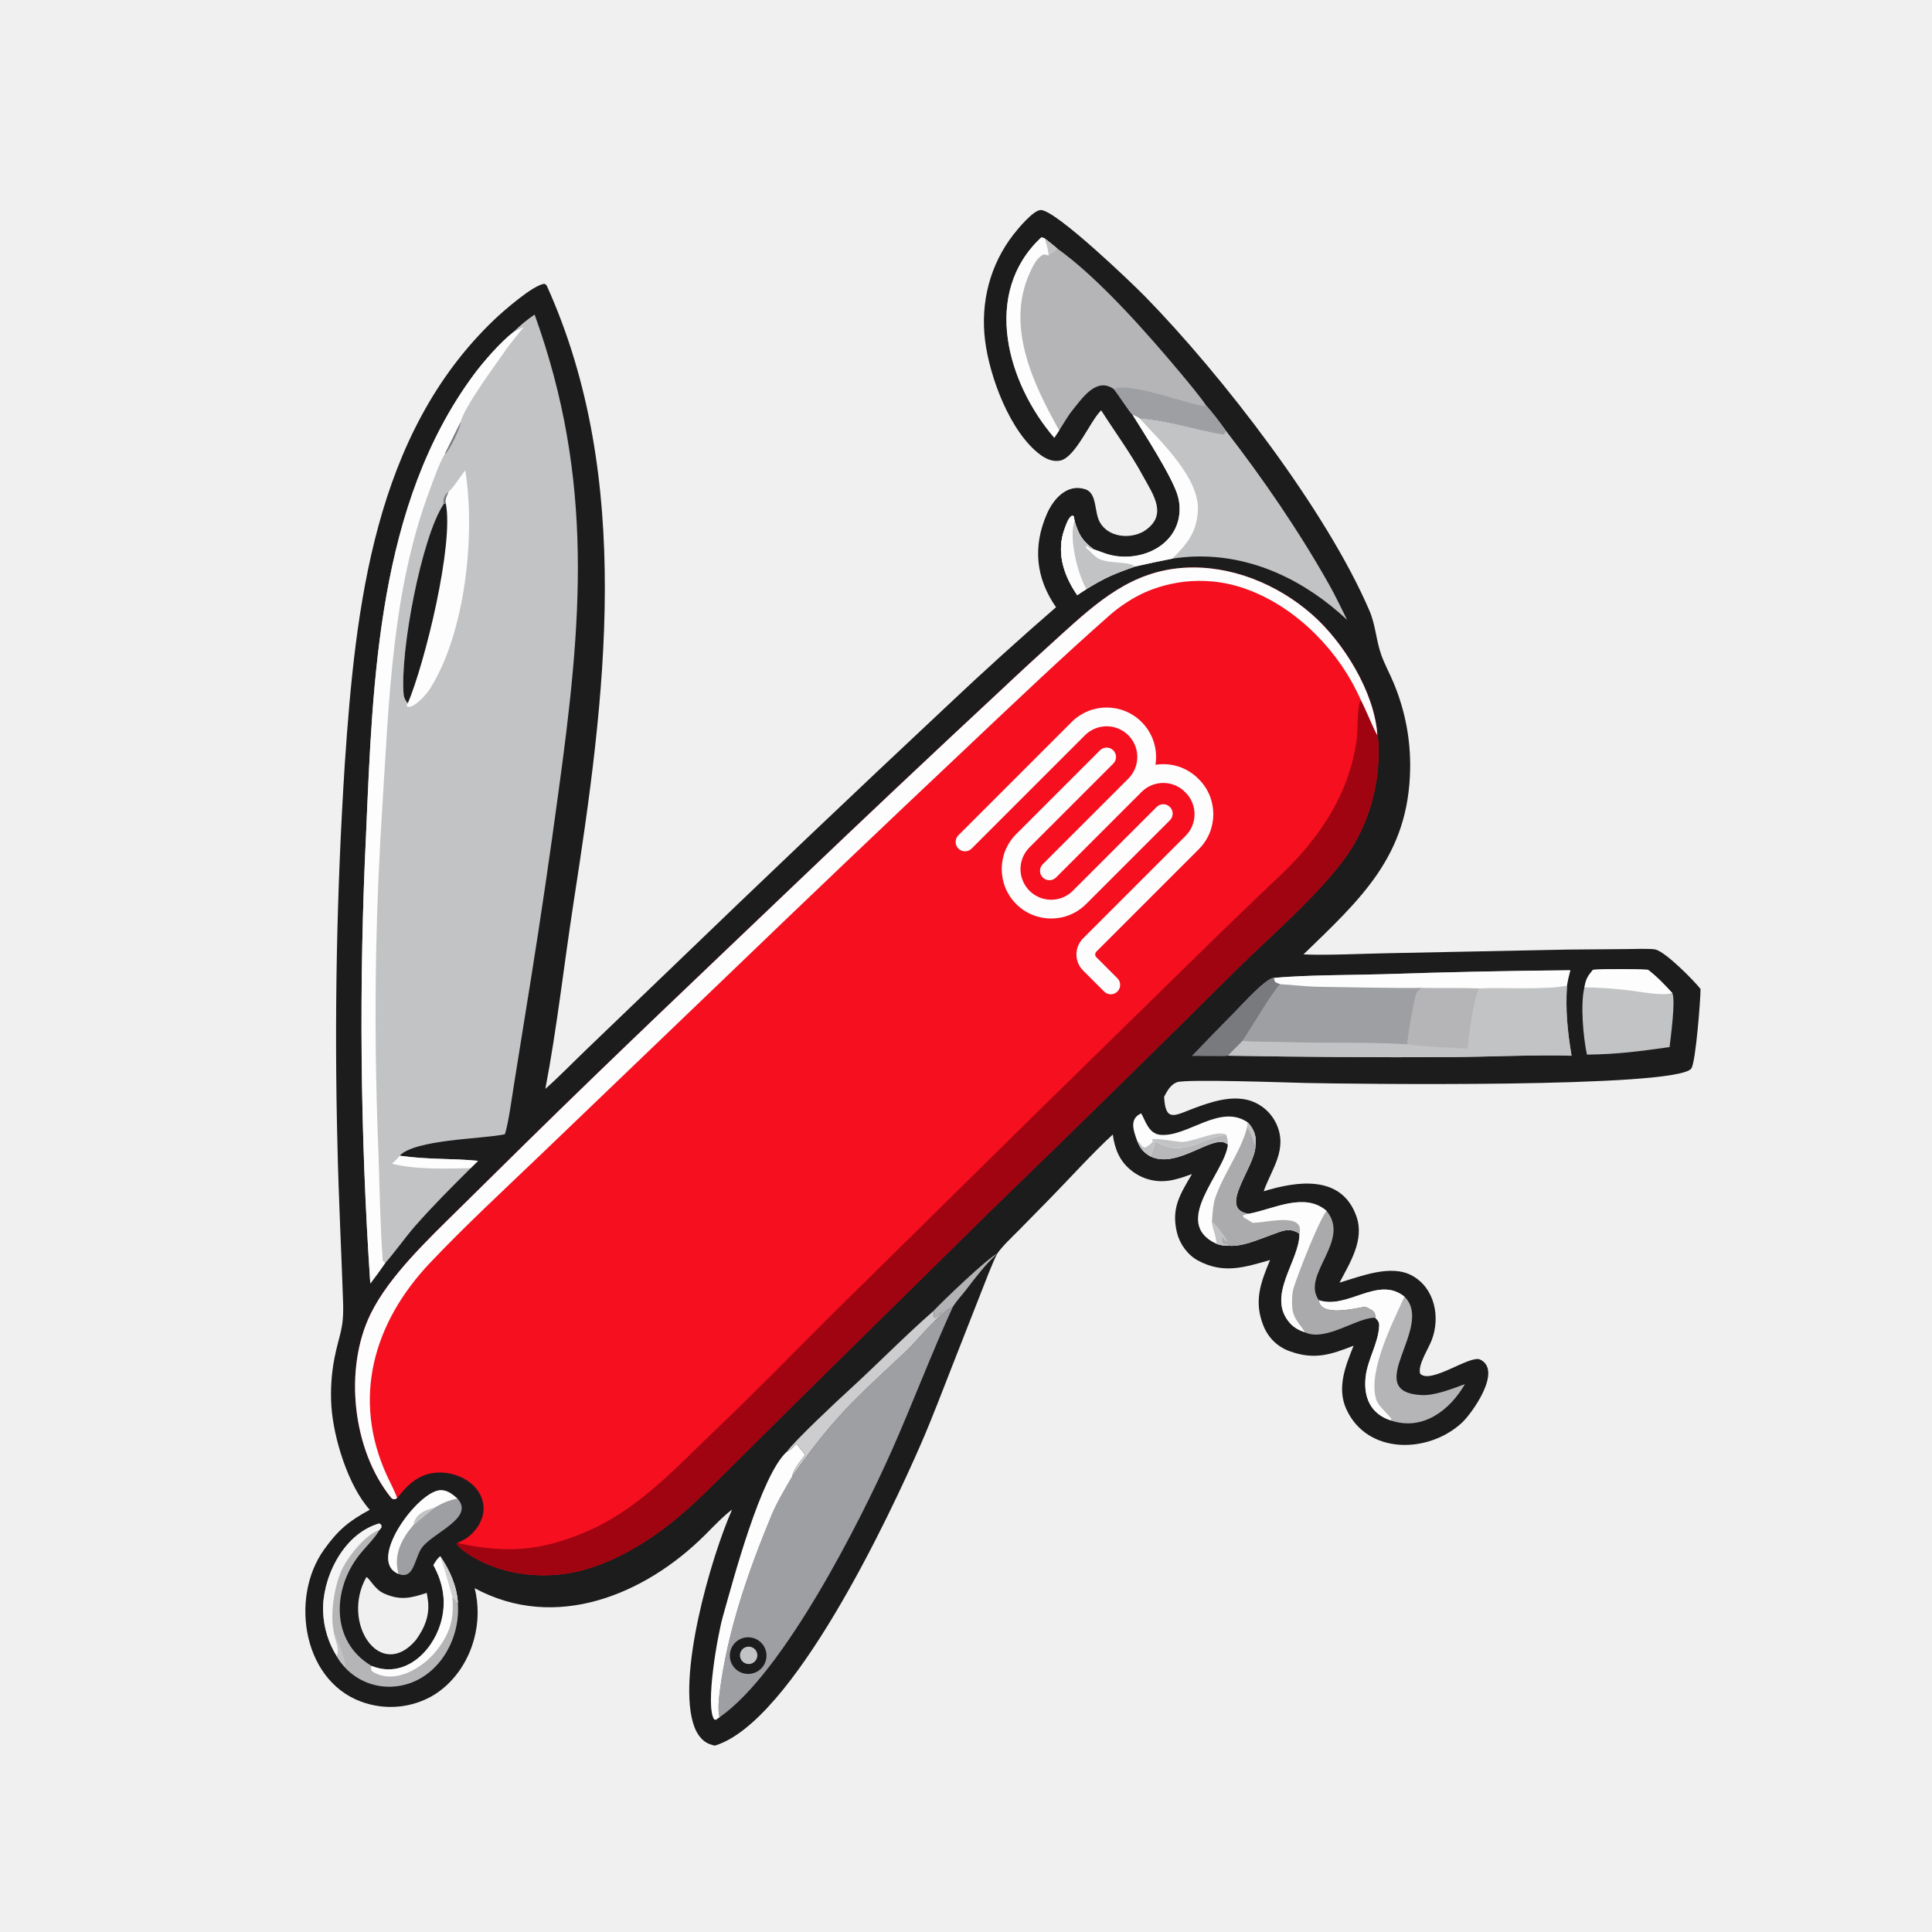
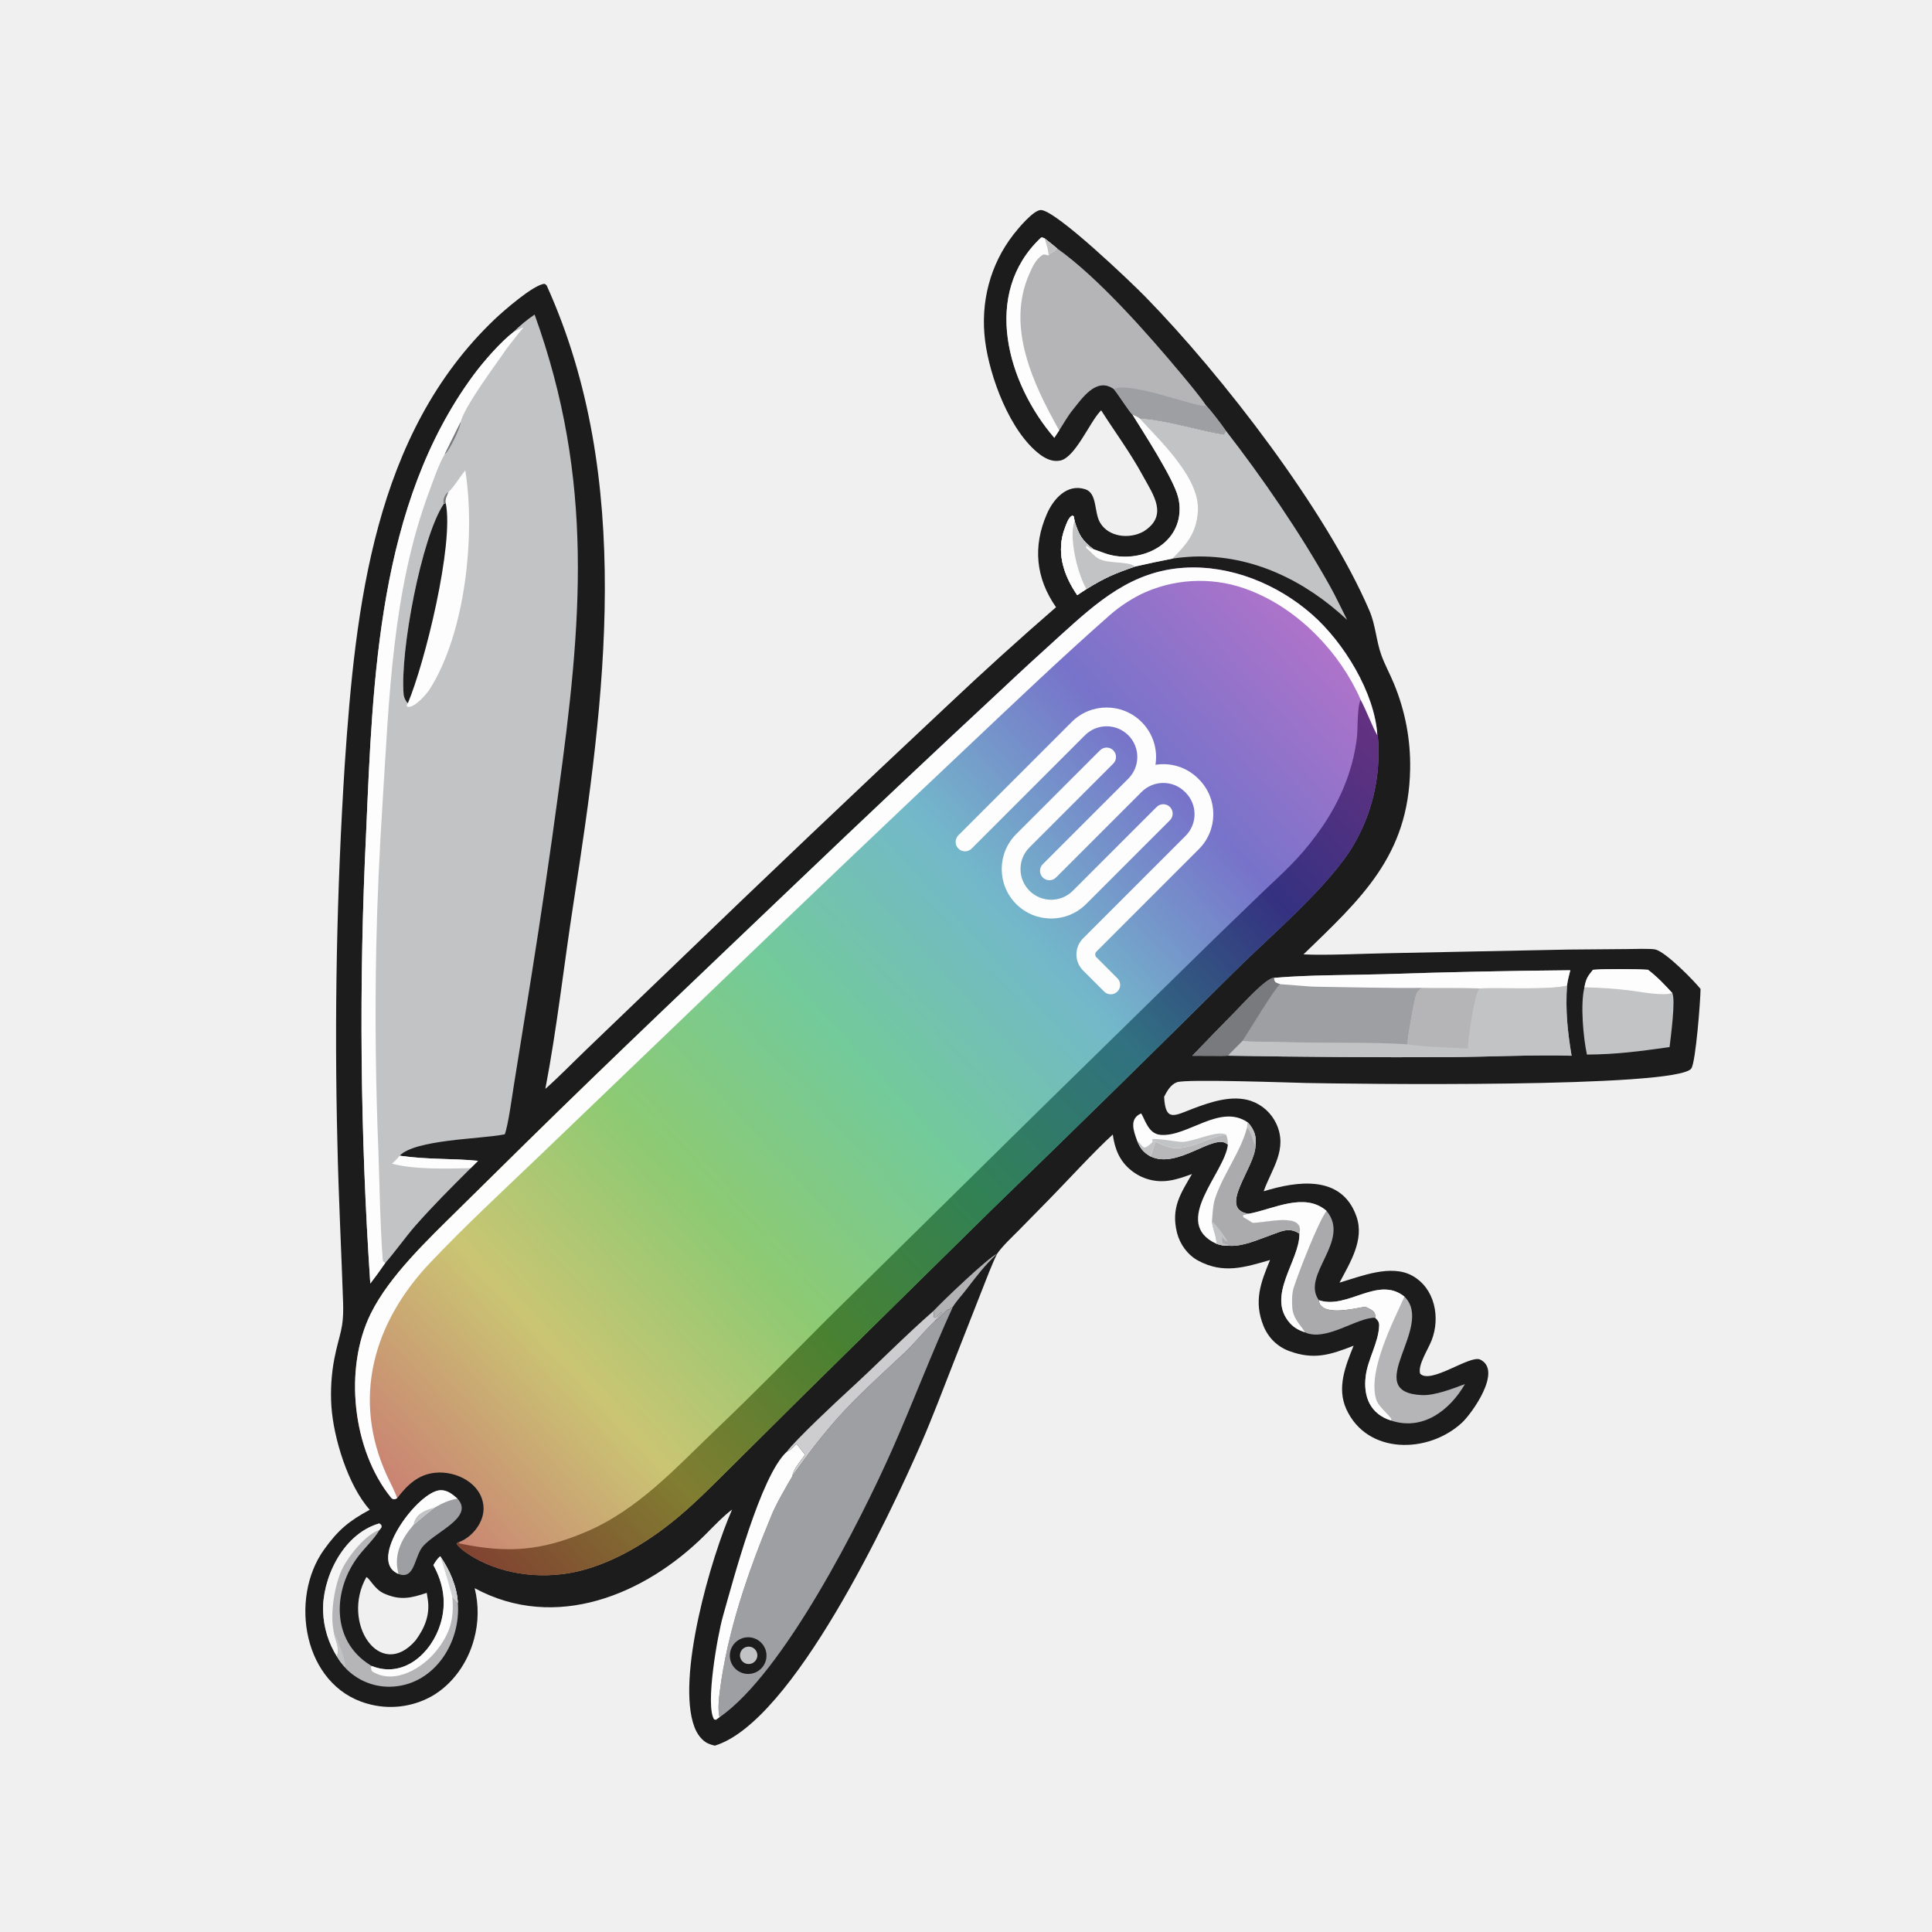
<svg xmlns="http://www.w3.org/2000/svg" width="1024" height="1024" viewBox="0 0 1024 1024" fill="none">
  <g clip-path="url(#clip0_2459_19421)">
    <path d="M195.982 800.211C184.515 787.494 176.758 762.181 175.641 745.284C175.106 736.885 175.63 728.451 177.2 720.184C179.9 706.415 182.329 704.767 181.836 690.026C180.908 662.424 179.455 634.56 178.855 606.974C177.149 539.646 178.443 472.274 182.736 405.06C188.424 321.599 198.18 230.08 262.293 169.124C266.726 164.91 282.793 150.817 288.6 150.434C289.062 150.665 289.612 151.003 289.836 151.499C336.164 254.15 320.732 370.278 304.099 477.75C298.794 512.028 295.281 544.596 289.046 577.129C296.002 571.018 303.859 562.936 310.7 556.367L356.309 512.579C404.661 465.959 453.346 419.685 502.362 373.763C521.106 356.047 540.229 338.734 559.713 321.835C548.994 306.444 547.294 289.687 554.906 272.32C558.321 264.524 565.547 256.152 575.245 259.325C581.62 261.409 579.842 271.441 582.99 276.891C587.507 284.72 598.554 285.863 606.042 281.726C619.527 273.314 611.179 262.174 605.943 252.521C599.063 239.846 591.197 229.353 583.632 217.478C583.445 217.681 583.268 217.884 583.079 218.084C577.399 224.146 569.823 242.516 561.93 244.117C558.087 244.896 554.398 243.265 551.367 241.007C535.324 229.046 524.519 199.737 522.116 180.535C519.589 160.381 524.677 140.292 537.231 124.201C539.621 121.137 547.896 111.102 551.816 111.323C560.014 111.782 599.522 149.589 607.029 157.265C647.721 198.889 703.114 270.624 725.867 323.761C729.141 331.411 729.39 339.706 732.201 347.383C734.063 352.476 736.75 357.309 738.801 362.339C744.749 376.65 747.682 392.031 747.404 407.527C746.665 453.685 721.087 476.575 690.878 505.841C702.271 506.455 723.01 505.444 734.921 505.235L830.928 503.294L861.898 503.034C865.031 503.03 875.441 502.621 877.643 503.308C883.444 505.112 897.693 519.62 901.323 524.165C901.319 529.686 898.798 563.043 896.421 566.335C888.827 576.862 713.684 574.477 692.059 573.999C683.314 573.805 628.641 571.826 623.803 573.607C620.447 574.839 618.559 578.311 617.003 581.298C617.67 594.989 622.679 591.229 632.552 587.507C641.853 583.996 653.119 580.204 663.026 583.499C669.01 585.557 673.893 589.982 676.533 595.733C682.618 609.066 674.064 619.566 670.003 630.784L669.783 631.4C686.973 626.128 711.053 622.185 718.948 644.755C723.273 657.121 715.606 669.098 709.977 679.828C721.559 676.385 737.322 669.92 748.556 676.17C760.536 682.838 763.483 698.26 758.826 710.319C756.916 715.266 751.344 723.537 752.7 728.081C758.376 733.899 779.159 717.955 784.571 720.611C796.516 726.473 780.024 749.261 774.939 753.993C757.107 770.594 724.614 771.114 713.574 746.859C708.424 735.554 713.165 723.815 717.443 713.257C705.325 717.977 696.583 720.974 683.338 716.094C676.94 713.738 672.171 708.965 669.637 702.665C664.433 689.701 668.16 679.814 673.156 667.84C659.747 671.674 648.495 675.387 635.051 668.161C629.441 665.145 625.284 659.37 623.796 653.232C620.645 640.216 625.608 632.823 631.767 622.28C627.537 623.757 623.71 625.217 619.248 625.81C612.266 626.783 605.191 624.835 599.691 620.425C593.375 615.457 590.842 608.94 589.801 601.323C580.13 610.046 565.69 625.902 556.001 635.768L539.818 652.244C536.229 655.876 531.325 660.401 528.508 664.51C525.638 670.2 522.642 678.395 520.204 684.489L505.263 722.556C500.136 735.666 493.968 751.854 488.451 764.547C471.486 803.559 420.197 912.71 378.861 925.231C377.741 924.959 376.604 924.64 375.538 924.188C371.978 922.689 369.412 918.914 368.087 915.421C358.236 889.468 376.802 825.516 388.021 800.108C383.392 803.503 377.785 809.459 373.595 813.636C341.904 845.204 294.467 864.98 251.588 841.774C253.802 850.68 253.681 860.006 251.236 868.848C247.954 881.152 239.99 892.672 228.823 899.043C218.356 904.891 205.977 906.288 194.471 902.909C160.826 893.339 153.115 847.354 171.735 821.348C179.128 811.026 184.806 806.239 195.982 800.211ZM220.258 869.467C225.048 862.98 228.008 855.946 226.731 847.633L226.186 844.253C217.895 846.987 212.248 848.437 203.61 844.617C198.511 842.363 196.207 836.842 194.198 835.869C180.52 860.073 201.42 891.264 220.258 869.467Z" fill="#1D1C1D" />
    <path d="M495.273 700.425C497.019 699.872 500.138 695.718 502.365 694.047L503.031 694.084C503.944 693.209 503.918 693.223 505.041 692.639C493.876 716.945 483.373 744.662 472.883 768.295C456.081 806.155 415.408 886.628 381.365 910.184C380.359 906.396 381.003 900.347 381.502 896.444C385.619 864.331 396.589 832.812 408.951 803.024C411.62 796.593 416.474 788.404 420.017 782.308C430.468 767.455 440.333 754.699 453.234 741.803C461.755 733.286 470.608 725.229 479.383 716.982C484.809 711.882 489.959 705.341 495.273 700.425Z" fill="#9E9FA3" />
    <path d="M392.509 868.667C397.357 866.458 403.081 868.567 405.341 873.392C407.6 878.218 405.554 883.962 400.753 886.272C397.602 887.791 393.878 887.498 391.003 885.508C388.126 883.513 386.544 880.134 386.855 876.649C387.166 873.163 389.326 870.119 392.509 868.667Z" fill="#1D1C1D" />
    <path d="M394.974 873.132C397.232 872.15 399.864 873.117 400.948 875.326C402.034 877.54 401.187 880.213 399.028 881.398C397.541 882.214 395.725 882.143 394.302 881.22C392.88 880.296 392.08 878.666 392.22 876.974C392.361 875.287 393.418 873.807 394.974 873.132Z" fill="#C2C3C4" />
    <path d="M416.95 769.517C419.622 768.18 420.132 767.322 422.113 765.213L426.731 771.019C424.596 774.038 420.207 779.052 420.018 782.308C416.476 788.404 411.621 796.593 408.952 803.024C396.59 832.812 385.62 864.331 381.503 896.443C381.004 900.347 380.361 906.396 381.366 910.184L379.445 911.543L378.493 911.317C373.682 903.997 380.351 866.585 383.115 856.842C388.6 837.509 403.161 782.179 416.95 769.517Z" fill="#FDFDFD" />
    <path d="M494.731 694.866C495.309 695.912 494.739 696.616 495.066 698.193L495.631 698.479C497.012 697.489 497.496 696.943 498.655 695.746L499.172 695.884C497.904 697.323 496.432 698.919 495.273 700.425C489.959 705.341 484.809 711.882 479.382 716.982C470.608 725.229 461.754 733.286 453.234 741.803C440.332 754.699 430.467 767.455 420.016 782.308C420.205 779.052 424.594 774.038 426.729 771.019L422.111 765.213C420.13 767.322 419.62 768.18 416.948 769.517C422.047 762.75 443.052 743.102 450.251 736.526C464.602 723.428 480.267 707.425 494.731 694.866Z" fill="#CDCCCE" />
    <path d="M494.732 694.866C498.77 690.429 523.931 666.292 528.508 664.51C521.82 670.695 517.539 676.494 511.991 683.693C509.626 686.753 507.119 689.327 505.041 692.639C503.917 693.223 503.944 693.209 503.031 694.084L502.364 694.047C500.138 695.718 497.019 699.872 495.273 700.425C496.432 698.919 497.904 697.323 499.173 695.884L498.655 695.746C497.497 696.943 497.013 697.489 495.631 698.479L495.066 698.193C494.739 696.616 495.309 695.912 494.732 694.866Z" fill="#B3B3B6" />
-     <path d="M210.461 794.106C209.28 794.754 208.2 794.934 207.196 793.691C186.763 768.389 182.167 725.343 196.507 696.258C206.379 676.231 226.974 656.868 242.828 641.18L278.739 605.781C325.362 559.924 373.833 514.084 421.199 468.851C457.213 434.446 493.451 400.279 529.913 366.354C540.647 356.242 551.497 346.248 562.455 336.376C581.776 318.874 599.971 302.647 627.608 300.93C652.293 299.398 677.102 309.598 695.463 325.747C712.184 340.453 728.628 367.077 730.026 389.709C730.751 392.524 730.708 397.714 730.629 400.675C730.363 417.24 725.831 433.462 717.476 447.769C704.783 469.42 673.857 495.57 655.044 514.234C612.055 556.952 568.789 599.388 525.252 641.543L424.225 741.051L387.251 777.778C378.574 786.362 370.097 795.001 360.797 802.937C345.816 815.725 327.52 827.318 308.373 832.336C289.653 837.244 268.11 835.287 251.238 825.558C248.276 823.838 244.125 821.19 242.12 818.447L242.366 817.636L243.379 817.304C250.564 814.553 256.845 806.458 256.27 798.573C255.37 786.204 241.821 779.457 230.638 780.584C221.484 781.508 215.696 787.301 210.461 794.106Z" fill="#F50F1F" />
-     <path d="M721.167 370.867C724.199 376.511 727.56 385.513 730.024 389.71C730.748 392.524 730.705 397.714 730.627 400.675C730.361 417.24 725.829 433.463 717.473 447.77C704.78 469.42 673.855 495.57 655.042 514.234C612.053 556.952 568.786 599.388 525.249 641.543L424.223 741.051L387.249 777.778C378.572 786.362 370.094 795.002 360.795 802.938C345.814 815.725 327.518 827.318 308.37 832.337C289.65 837.244 268.108 835.287 251.236 825.558C248.273 823.838 244.123 821.191 242.118 818.447L242.364 817.636L243.376 817.304L243.445 818.145C243.72 818.169 243.994 818.193 244.268 818.216C268.969 823.247 286.652 822.112 310.553 811.933C338.361 800.095 358.215 777.917 379.76 757.384C399.652 738.428 418.977 718.688 438.492 699.102L549.536 589.695L643.667 497.505L669.127 472.914C680.071 462.486 688.251 455.44 697.51 442.822C708.948 427.572 716.951 410.008 719.186 390.966C719.741 386.213 719.239 374.785 721.167 370.867Z" fill="#A00411" />
+     <path d="M210.461 794.106C209.28 794.754 208.2 794.934 207.196 793.691C186.763 768.389 182.167 725.343 196.507 696.258C206.379 676.231 226.974 656.868 242.828 641.18L278.739 605.781C325.362 559.924 373.833 514.084 421.199 468.851C457.213 434.446 493.451 400.279 529.913 366.354C540.647 356.242 551.497 346.248 562.455 336.376C581.776 318.874 599.971 302.647 627.608 300.93C652.293 299.398 677.102 309.598 695.463 325.747C712.184 340.453 728.628 367.077 730.026 389.709C730.751 392.524 730.708 397.714 730.629 400.675C730.363 417.24 725.831 433.462 717.476 447.769C704.783 469.42 673.857 495.57 655.044 514.234C612.055 556.952 568.789 599.388 525.252 641.543L424.225 741.051L387.251 777.778C378.574 786.362 370.097 795.001 360.797 802.937C345.816 815.725 327.52 827.318 308.373 832.336C289.653 837.244 268.11 835.287 251.238 825.558C248.276 823.838 244.125 821.19 242.12 818.447L242.366 817.636L243.379 817.304C250.564 814.553 256.845 806.458 256.27 798.573C255.37 786.204 241.821 779.457 230.638 780.584C221.484 781.508 215.696 787.301 210.461 794.106Z" fill="url(#knifeRainbow)" />
+     <path d="M721.167 370.867C724.199 376.511 727.56 385.513 730.024 389.71C730.748 392.524 730.705 397.714 730.627 400.675C730.361 417.24 725.829 433.463 717.473 447.77C704.78 469.42 673.855 495.57 655.042 514.234C612.053 556.952 568.786 599.388 525.249 641.543L424.223 741.051L387.249 777.778C378.572 786.362 370.094 795.002 360.795 802.938C345.814 815.725 327.518 827.318 308.37 832.337C289.65 837.244 268.108 835.287 251.236 825.558C248.273 823.838 244.123 821.191 242.118 818.447L242.364 817.636L243.376 817.304L243.445 818.145C243.72 818.169 243.994 818.193 244.268 818.216C268.969 823.247 286.652 822.112 310.553 811.933C338.361 800.095 358.215 777.917 379.76 757.384C399.652 738.428 418.977 718.688 438.492 699.102L549.536 589.695L643.667 497.505L669.127 472.914C680.071 462.486 688.251 455.44 697.51 442.822C708.948 427.572 716.951 410.008 719.186 390.966C719.741 386.213 719.239 374.785 721.167 370.867Z" fill="url(#knifeRainbowDark)" />
    <path d="M210.461 794.106C209.28 794.754 208.2 794.934 207.196 793.691C186.763 768.389 182.167 725.343 196.507 696.258C206.379 676.231 226.974 656.868 242.828 641.18L278.739 605.781C325.362 559.924 373.833 514.084 421.199 468.851C457.213 434.446 493.451 400.279 529.913 366.354C540.647 356.242 551.497 346.248 562.455 336.376C581.776 318.874 599.971 302.647 627.608 300.93C652.293 299.398 677.102 309.598 695.463 325.747C712.184 340.453 728.628 367.077 730.026 389.709C727.563 385.513 724.201 376.511 721.17 370.867C710.312 345.95 688.394 323.106 662.848 313.089C644.998 305.917 625.022 306.154 607.342 313.745C600.666 316.665 593.698 321.197 588.226 326.02C562.726 348.489 537.932 372.097 513.238 395.436C470.329 435.879 427.635 476.548 385.159 517.442L286.516 612.082C266.764 631.004 246.617 649.605 227.931 669.334C197.805 701.141 186.383 741.419 205.162 782.282C206.369 784.908 209.914 791.662 210.461 794.106Z" fill="#FDFDFD" />
    <path d="M272.19 175.941C275.603 172.515 279.341 169.431 283.352 166.73C315.144 254.783 308.36 330.097 295.872 420.708C291.512 453.017 286.767 485.273 281.639 517.469L272.433 574.734C271.455 580.749 269.394 596.264 267.552 601.192L266.85 601.332C254.778 603.719 220.038 603.952 211.802 612.548C227.097 614.725 239.261 613.883 253.386 615.254L249.448 619.171C238.922 629.683 229.942 638.578 220.079 649.761C215.164 655.335 208.422 664.807 204.259 669.305C201.694 673.042 199.027 676.704 196.266 680.299C190.908 600.831 190.166 521.117 194.045 441.562C197.585 359.964 200.371 267.295 251.011 198.743C256.238 191.666 265.227 181.36 272.19 175.941Z" fill="#C2C3C4" />
    <path d="M272.19 175.942C273.666 175.315 276.605 173.532 277.471 173.564C276.757 174.245 269.331 183.629 268.607 184.696C262.991 192.973 246.358 215.024 244.104 223.745L235.692 240.733C232.729 245.643 229.623 254.728 227.524 260.357C207.862 313.114 206.285 370.219 202.747 425.785C201.129 451.196 199.939 476.619 199.419 502.088C198.699 538.4 199.091 574.725 200.595 611.011C201.202 629.898 201.495 648.733 202.828 667.608C202.905 668.707 203.476 668.863 204.258 669.305C201.693 673.042 199.027 676.704 196.265 680.299C190.907 600.832 190.165 521.117 194.044 441.562C197.584 359.965 200.37 267.296 251.01 198.743C256.237 191.666 265.226 181.36 272.19 175.942Z" fill="#FDFDFD" />
    <path d="M211.803 612.547C227.098 614.725 239.262 613.883 253.387 615.254L249.449 619.171C236.222 619.353 220.736 620.039 207.748 616.798C209.484 615.181 210.389 614.41 211.803 612.547Z" fill="#FDFDFD" />
    <path d="M244.109 223.744C244.356 226.047 237.821 239.784 235.698 240.733L244.109 223.744Z" fill="#797A7E" />
    <path d="M246.621 249.307C252.018 283.312 246.794 335.177 227.851 365.158C226.101 367.928 219.596 375.434 215.982 374.616L215.513 373.879L216.18 372.699C215.065 371.812 214.076 369.55 213.964 368.365C211.822 345.757 223.427 284.521 235.184 267.1C234.518 264.787 235.672 261.802 237.782 260.651C240.583 258.2 243.801 252.648 246.621 249.307Z" fill="#FDFDFD" />
    <path d="M235.182 267.101L236.256 266.631C240.737 288.381 225.117 351.638 216.178 372.7C215.063 371.813 214.074 369.551 213.962 368.366C211.82 345.758 223.425 284.523 235.182 267.101Z" fill="#1D1C1D" />
    <path d="M235.181 267.101C234.515 264.788 235.669 261.803 237.778 260.651C236.958 262.637 235.85 264.568 236.255 266.631L235.181 267.101Z" fill="#797A7E" />
    <path d="M631.918 559.581C639.458 551.703 647.064 543.887 654.724 536.12C658.138 532.652 671.329 518.01 675.274 518.283C693.452 516.694 714.659 516.88 733.143 516.35C766.183 515.24 799.237 514.539 832.296 514.251C831.584 517.089 830.899 519.545 830.531 522.456C829.71 535.804 830.799 546.496 832.973 559.56C813.399 558.962 788.866 560.151 768.8 560.298C729.467 560.486 690.13 560.23 650.801 559.54C648.798 559.792 635.233 559.522 631.918 559.581Z" fill="#9E9FA3" />
    <path d="M650.804 559.541C652.653 557.426 656.431 553.864 658.572 551.645C665.638 552.384 672.698 552.011 679.759 552.264C701.48 553.041 724.403 552.133 746.009 553.505C745.859 550.588 749.323 531.435 750.273 528.341L750.565 527.408C751.255 525.189 751.868 524.926 753.857 523.601C763.75 523.782 774.44 523.517 784.125 523.885C796.443 523.376 819.871 524.746 830.534 522.456C829.714 535.805 830.802 546.496 832.977 559.56C813.402 558.962 788.87 560.151 768.803 560.299C729.471 560.487 690.133 560.23 650.804 559.541Z" fill="#C2C3C4" />
    <path d="M753.856 523.6C763.749 523.781 774.439 523.517 784.124 523.884C781.432 526.626 778.077 550.83 777.962 555.759C768.79 555.324 754.808 554.827 746.008 553.504C745.858 550.588 749.322 531.434 750.272 528.341L750.564 527.407C751.254 525.188 751.867 524.926 753.856 523.6Z" fill="#B5B5B7" />
    <path d="M675.273 518.284C693.451 516.695 714.657 516.882 733.142 516.352C766.182 515.242 799.236 514.541 832.295 514.253C831.582 517.091 830.897 519.547 830.53 522.457C819.866 524.747 796.438 523.377 784.12 523.886C774.436 523.519 763.746 523.783 753.852 523.602C735.62 523.797 716.901 523.232 698.629 523.006C692.364 522.929 684.839 521.962 678.453 521.652C676.099 520.777 675.378 520.855 675.273 518.284Z" fill="#FDFDFD" />
    <path d="M631.918 559.581C639.458 551.703 647.064 543.887 654.724 536.12C658.138 532.652 671.329 518.01 675.274 518.283C675.379 520.853 676.1 520.775 678.455 521.65C675.715 523.623 662.005 546.51 658.569 551.644C656.428 553.864 652.65 557.426 650.801 559.54C648.798 559.792 635.233 559.522 631.918 559.581Z" fill="#797A7E" />
    <path d="M558.808 232.048C533.906 203.103 520.259 155.615 551.664 126.039C552.192 125.542 553.062 126.115 553.674 126.338C555.773 128.025 558.214 129.896 560.234 131.63C582.066 147.045 608.607 177.273 625.745 197.768C629.202 201.903 636.599 210.767 639.275 214.92C642.258 218.195 646.841 224.179 649.397 227.833C649.272 229.542 649.54 228.97 648.677 230.28C635.217 228.129 617.66 222.455 603.962 221.712C602.677 220.826 601.624 220.408 600.216 219.771C598.606 218.337 592.762 209.078 590.384 206.275C581.162 199.622 573.673 210.943 568.318 217.585C565.933 220.543 563.52 224.843 561.397 228.104L558.808 232.048Z" fill="#B5B5B7" />
    <path d="M558.808 232.048C533.906 203.103 520.259 155.615 551.664 126.039C552.192 125.542 553.062 126.115 553.674 126.338C555.773 128.025 558.214 129.896 560.234 131.63C558.418 134.103 556.966 133.523 555.718 135.417C554.424 135.039 554.23 134.884 552.909 134.919C549.145 137.085 547.327 141.207 545.611 145.07C533.079 173.276 547.66 203.616 561.397 228.104L558.808 232.048Z" fill="#FDFDFD" />
    <path d="M553.675 126.338C555.774 128.026 558.215 129.896 560.235 131.63C558.42 134.103 556.968 133.523 555.72 135.417C555.794 132.623 554.499 129.106 553.675 126.338Z" fill="#C2C3C4" />
    <path d="M590.388 206.274C598.462 201.818 633.908 215.983 639.047 215.13L639.279 214.919C642.262 218.194 646.845 224.178 649.4 227.832C649.276 229.541 649.543 228.97 648.68 230.279C635.221 228.129 617.664 222.454 603.966 221.711C602.681 220.825 601.628 220.408 600.219 219.77C598.61 218.336 592.765 209.077 590.388 206.274Z" fill="#9E9FA3" />
    <path d="M600.221 219.77C601.63 220.408 602.683 220.825 603.968 221.711C617.666 222.455 635.223 228.129 648.683 230.28C649.546 228.97 649.278 229.541 649.403 227.832C669.391 253.63 688.636 281.692 704.619 310.124C707.998 316.129 710.887 322.426 714.013 328.554C691.665 307.68 663.633 293.892 632.528 295.004C628.82 295.168 625.127 295.522 621.456 296.068C614.804 297.369 608.168 298.775 601.558 300.28C590.693 304.05 585.831 306.075 575.841 312.209C574.285 313.156 572.51 314.397 570.964 315.417C563.581 304.715 559.579 292.168 564.557 279.508C565.362 277.46 566.324 274.236 568.401 273.274L569.14 273.734L569.561 276.223C571.844 283.541 573.343 286.293 579.548 291.084C579.682 291.102 584.92 293.008 585.657 293.271C600.384 298.507 620.469 292.064 624.526 275.628C625.501 271.568 625.45 267.328 624.372 263.294C621.867 253.539 606.146 229.298 600.221 219.77Z" fill="#C2C3C4" />
    <path d="M600.221 219.77C601.63 220.408 602.683 220.825 603.968 221.711C615.484 234.276 636.257 253.783 634.886 271.264C633.989 282.76 628.994 288.303 621.456 296.068C614.804 297.369 608.168 298.775 601.558 300.28C590.693 304.05 585.831 306.075 575.841 312.209C574.285 313.156 572.51 314.397 570.964 315.417C563.581 304.715 559.579 292.168 564.557 279.508C565.362 277.46 566.324 274.236 568.401 273.274L569.14 273.734L569.561 276.223C571.844 283.541 573.343 286.293 579.548 291.084C579.682 291.102 584.92 293.008 585.657 293.271C600.384 298.507 620.469 292.064 624.526 275.628C625.501 271.568 625.45 267.328 624.372 263.294C621.867 253.539 606.146 229.298 600.221 219.77Z" fill="#FDFDFD" />
    <path d="M570.961 315.417C563.578 304.715 559.576 292.168 564.554 279.508C565.359 277.46 566.32 274.236 568.397 273.274L569.136 273.734L569.558 276.223C571.841 283.541 573.34 286.293 579.545 291.084C576.923 290.825 578.298 290.719 575.758 289.237L575.657 290.391L576.341 290.952C578.44 292.696 579.597 294.453 582.03 295.947C586.989 298.984 598.283 297.295 601.554 300.28C590.689 304.05 585.828 306.075 575.838 312.209C574.282 313.156 572.507 314.397 570.961 315.417Z" fill="#C2C3C4" />
    <path d="M570.961 315.417C563.578 304.715 559.576 292.168 564.554 279.508C565.359 277.46 566.32 274.236 568.397 273.274L569.136 273.734L569.558 276.223C566.285 284.521 571.193 304.543 575.838 312.209C574.282 313.156 572.507 314.397 570.961 315.417Z" fill="#FDFDFD" />
    <path d="M602.665 604.523C600.814 599.371 598.355 592.986 604.845 590.123C607.033 593.641 608.663 600.961 615.152 601.498C629.474 602.692 646.632 584.803 661.312 594.863C664.662 598.377 666.083 602.361 665.45 607.211C665.185 619.031 645.052 640.762 661.764 643.318C660.611 643.642 659.535 643.943 658.366 644.225L658.921 644.158L658.951 645.099C660.582 646.059 662.242 646.998 663.81 648.05L664.655 648.065C670.842 648.164 691.701 642.265 688.724 653.87C683.154 650.165 679.022 652.728 673.258 654.74C666.444 657.113 658.648 660.822 651.289 660.272C648.252 660.247 647.723 660.119 644.792 659.28C620.238 648.045 649.265 621.61 650.784 606.731C644.043 599.754 624.337 620.146 609.647 612.853C605.822 610.652 604.252 608.485 602.665 604.523Z" fill="#FDFDFD" />
    <path d="M661.311 594.862C664.661 598.376 666.082 602.361 665.449 607.21C665.185 619.031 645.051 640.762 661.764 643.317C660.61 643.641 659.534 643.943 658.365 644.224L658.92 644.158L658.95 645.098C660.581 646.058 662.241 646.997 663.809 648.049L664.654 648.064C670.842 648.163 691.7 642.264 688.723 653.869C683.153 650.164 679.021 652.727 673.257 654.739C666.443 657.112 658.648 660.821 651.289 660.271C648.251 660.247 647.722 660.118 644.791 659.28C644.651 654.602 642.953 652.3 642.358 647.477C642.673 643.55 642.846 638.69 644.103 634.929C648.276 622.395 657.654 610.387 660.95 597.643C661.187 596.469 661.199 596.06 661.311 594.862Z" fill="#ABABAE" />
    <path d="M642.358 647.478C644.112 648.309 650.251 656.613 650.623 658.094C648.923 657.398 648.838 657.072 647.821 655.573C647.78 657.011 647.649 657.728 648.165 659.088C649.117 659.283 649.992 659.473 650.931 659.705L651.289 660.272C648.252 660.247 647.722 660.119 644.791 659.28C644.651 654.602 642.953 652.301 642.358 647.478Z" fill="#C2C3C4" />
    <path d="M661.31 594.863C664.66 598.377 666.081 602.362 665.448 607.211C663.631 604.74 663.692 600.903 660.949 597.644C661.186 596.47 661.199 596.061 661.31 594.863Z" fill="#C2C3C4" />
    <path d="M609.647 612.852C611.067 610.446 611.392 607.136 612.511 605.087C620.191 609.001 623.723 609.544 632.41 606.96C637.085 605.568 645.296 601.715 649.868 601.353C650.707 603.719 650.699 604.2 650.784 606.73C644.044 599.753 624.338 620.146 609.647 612.852Z" fill="#B8B7BA" />
    <path d="M610.845 605.356L610.769 603.859C612.85 603.175 623.058 605.028 625.771 605.217C631.889 605.654 644.904 598.758 649.869 601.353C645.297 601.715 637.086 605.567 632.411 606.96C623.723 609.544 620.192 609.001 612.512 605.087C611.783 605.025 611.601 605.17 610.845 605.356Z" fill="#C2C3C4" />
    <path d="M602.664 604.523C604.491 605.897 604.93 607.577 606.591 608.266C608.261 607.873 609.506 606.518 610.843 605.358C611.599 605.171 611.781 605.026 612.51 605.088C611.391 607.137 611.066 610.447 609.646 612.853C605.822 610.652 604.252 608.485 602.664 604.523Z" fill="#C2C3C4" />
    <path d="M844.291 514.024C850.482 513.437 867.115 513.566 873.456 514.003C878.245 517.617 882.297 521.889 886.331 526.316C888.233 529.835 885.473 550.059 884.903 554.981C868.716 557.231 857.474 558.799 841.105 558.962C839.175 549.981 837.547 532.21 839.777 523.318C840.699 518.593 841.39 517.648 844.291 514.024Z" fill="#C2C3C4" />
    <path d="M844.291 514.023C850.482 513.436 867.115 513.565 873.456 514.002C878.245 517.616 882.297 521.887 886.331 526.314C881.531 528.065 869.625 525.669 864.076 524.985C856.011 523.993 847.899 523.432 839.777 523.316C840.699 518.591 841.39 517.647 844.291 514.023Z" fill="#FDFDFD" />
    <path d="M699.024 689.118C714.152 694.256 730.351 675.931 744.38 687.239C760.675 703.125 720.748 737.821 753.589 739.439C760.344 739.77 770.095 735.991 776.467 733.585C768.42 747.494 754.082 758.574 737.186 752.876C726.33 749.396 722.497 740.381 723.849 729.429C724.98 720.272 730.594 711.822 730.984 702.703C731.066 700.713 730.265 699.726 728.862 698.439C729.014 696.924 729.009 697.457 728.651 695.928C727.301 694.091 725.663 693.585 723.561 692.571C717.691 693.532 699.822 698.022 699.024 689.118Z" fill="#B5B5B7" />
    <path d="M699.024 689.118C714.152 694.256 730.351 675.931 744.38 687.239C738.448 700.484 724.779 726.768 729.418 741.752C730.689 745.853 737.175 750.552 737.484 752.359L737.186 752.876C726.33 749.396 722.497 740.381 723.849 729.429C724.98 720.272 730.594 711.822 730.984 702.703C731.066 700.713 730.265 699.726 728.862 698.439C729.014 696.924 729.009 697.457 728.651 695.928C727.301 694.091 725.663 693.585 723.561 692.571C717.691 693.532 699.822 698.022 699.024 689.118Z" fill="#FDFDFD" />
    <path d="M663.807 648.05C662.239 646.999 660.579 646.06 658.948 645.099L658.918 644.159L658.363 644.226C659.532 643.944 660.608 643.642 661.762 643.318L662.538 643.172C675.376 640.68 691.45 631.782 703.076 641.77C716.338 657.599 689.33 675.769 699.024 689.118C699.821 698.022 717.69 693.532 723.561 692.571C725.663 693.585 727.3 694.091 728.651 695.928C729.009 697.457 729.014 696.924 728.862 698.439C719.219 698.158 702.734 711.353 691.581 706.141C688.7 705.205 685.905 703.712 683.849 701.449C670.713 687.004 688.931 668.267 688.721 653.87C691.698 642.266 670.84 648.165 664.652 648.066L663.807 648.05Z" fill="#AAAAAC" />
    <path d="M663.807 648.05C662.239 646.999 660.579 646.06 658.948 645.099L658.918 644.159L658.363 644.226C659.532 643.944 660.608 643.642 661.762 643.318L662.538 643.172C675.376 640.68 691.45 631.782 703.076 641.77C698.389 648.395 688.633 673.533 685.741 682.312C684.68 685.525 684.694 689.957 684.946 693.218C685.44 699.475 690.439 703.39 691.581 706.141C688.7 705.205 685.905 703.712 683.849 701.449C670.713 687.004 688.931 668.267 688.721 653.87C691.698 642.266 670.84 648.165 664.652 648.066L663.807 648.05Z" fill="#FDFDFD" />
    <path d="M178.586 877.986C174.127 870.911 171.606 862.785 171.275 854.425C170.49 837.642 181.054 813.404 200.751 807.529C201.314 807.364 201.709 807.992 202.135 808.413C202.238 810.023 202.337 809.207 201.189 810.857C198.37 815.668 193.616 820.048 190.155 824.522C176.303 842.424 175.259 869.581 196.246 882.538L196.984 882.985C213.963 889.839 228.793 876.091 233.484 860.608C236.78 849.728 235.11 839.384 229.696 829.524C230.942 827.589 231.565 826.382 233.317 824.833C238.288 832.074 242.154 840.684 242.67 849.562C244.308 870.268 230.626 892.247 208.736 893.905C200.309 894.568 191.963 891.866 185.526 886.389C184.708 885.689 183.589 884.71 182.959 883.847C180.949 881.547 180.197 880.696 178.586 877.986Z" fill="#B5B5B7" />
    <path d="M229.698 829.524C230.943 827.589 231.567 826.382 233.319 824.834C238.29 832.074 242.156 840.684 242.672 849.563C241.843 848.378 240.715 847.301 239.704 846.251C240.828 857.716 238.688 865.689 231.205 875.039C223.945 884.107 209.283 893.056 197.642 886.107C196.679 885.534 196.806 884.67 196.588 883.58L196.986 882.985C213.964 889.839 228.794 876.091 233.485 860.609C236.782 849.729 235.112 839.384 229.698 829.524Z" fill="#FDFDFD" />
    <path d="M233.319 824.833C238.29 832.073 242.157 840.683 242.672 849.562C241.843 848.377 240.716 847.3 239.704 846.25C238.181 840.56 235.248 830.297 233.319 824.833Z" fill="#CED0D1" />
    <path d="M178.586 877.986C174.127 870.911 171.606 862.785 171.275 854.425C170.49 837.642 181.054 813.404 200.751 807.529C201.314 807.364 201.709 807.992 202.135 808.413C202.238 810.023 202.337 809.207 201.189 810.857C193.941 813.253 185.249 824.042 181.714 830.88C177.413 839.193 174.927 855.095 176.74 863.948C177.402 869.826 180.181 872.254 178.586 877.986Z" fill="#F6F5F5" />
    <path d="M176.742 863.948C178.423 868.795 183.572 879.707 182.961 883.847C180.95 881.546 180.199 880.695 178.587 877.985C180.183 872.254 177.403 869.825 176.742 863.948Z" fill="#C2C3C4" />
    <path d="M211.031 834.194C210.364 833.865 209.723 833.479 209.117 833.048C196.632 824.124 221.864 790.456 233.347 789.848C237.154 789.645 239.983 792.172 242.464 794.288C252.176 804.841 227.891 812.72 222.98 821.289C219.424 827.497 219.086 837.336 211.031 834.194Z" fill="#9E9FA3" />
    <path d="M211.031 834.194C210.364 833.865 209.723 833.479 209.117 833.048C196.632 824.124 221.864 790.456 233.347 789.848C237.154 789.645 239.983 792.172 242.464 794.288C237.437 795.233 234.654 796.657 230.18 799.147C226.447 802.065 222.788 805.08 219.202 808.18C213.071 815.312 208.734 823.453 210.944 833.088C211.081 833.687 211.046 833.561 211.031 834.194Z" fill="#FDFDFD" />
    <path d="M219.206 808.179C219.958 802.665 225.273 800.267 230.183 799.146C226.451 802.065 222.791 805.079 219.206 808.179Z" fill="#C2C3C4" />
    <path fill-rule="evenodd" clip-rule="evenodd" d="M598.032 389.712C591.685 383.365 581.393 383.365 575.045 389.712L514.998 449.76C513.055 451.703 509.904 451.703 507.961 449.76C506.018 447.816 506.018 444.666 507.961 442.723L568.009 382.676C578.243 372.442 594.835 372.441 605.069 382.676C611.244 388.851 613.693 397.341 612.416 405.353C620.428 404.077 628.919 406.528 635.094 412.703L635.406 413.015C645.64 423.249 645.64 439.842 635.406 450.076L581.099 504.383C580.278 505.204 580.278 506.534 581.098 507.354L592.25 518.506C594.193 520.449 594.193 523.6 592.25 525.543C590.306 527.486 587.156 527.486 585.213 525.543L574.062 514.391C569.355 509.684 569.355 502.053 574.062 497.347L628.369 443.039C634.717 436.691 634.717 426.4 628.369 420.052L628.057 419.739C621.708 413.391 611.416 413.389 605.069 419.736L560.347 464.462C560.307 464.502 560.267 464.541 560.226 464.579L559.721 465.084C557.778 467.027 554.627 467.027 552.684 465.084C550.741 463.141 550.741 459.991 552.684 458.047L598.032 412.699C604.38 406.352 604.38 396.06 598.032 389.712ZM590.058 397.689C592.001 399.633 592.001 402.783 590.058 404.726L545.647 449.136C539.3 455.484 539.3 465.775 545.647 472.123C551.995 478.47 562.287 478.47 568.634 472.123L613.044 427.713C614.988 425.77 618.138 425.77 620.081 427.713C622.024 429.656 622.024 432.807 620.081 434.75L575.671 479.16C565.437 489.393 548.845 489.393 538.611 479.16C528.377 468.926 528.377 452.333 538.611 442.099L583.021 397.689C584.964 395.746 588.114 395.746 590.058 397.689Z" fill="#FDFDFD" />
  </g>
  <defs>
+     <linearGradient id="knifeRainbow" x1="240" y1="820" x2="730" y2="370" gradientUnits="userSpaceOnUse">
+       <stop offset="0" stop-color="#CA8473" />
+       <stop offset="0.167" stop-color="#CAC573" />
+       <stop offset="0.333" stop-color="#8DCA73" />
+       <stop offset="0.5" stop-color="#73CA9A" />
+       <stop offset="0.667" stop-color="#73B8CA" />
+       <stop offset="0.833" stop-color="#7773CA" />
+       <stop offset="1" stop-color="#AF73CA" />
+     </linearGradient>
+     <linearGradient id="knifeRainbowDark" x1="240" y1="820" x2="730" y2="370" gradientUnits="userSpaceOnUse">
+       <stop offset="0" stop-color="#814131" />
+       <stop offset="0.167" stop-color="#817D31" />
+       <stop offset="0.333" stop-color="#498131" />
+       <stop offset="0.5" stop-color="#318155" />
+       <stop offset="0.667" stop-color="#317181" />
+       <stop offset="0.833" stop-color="#353181" />
+       <stop offset="1" stop-color="#693181" />
+     </linearGradient>
    <clipPath id="clip0_2459_19421">
      <rect width="1024" height="1024" fill="white" />
    </clipPath>
  </defs>
</svg>
